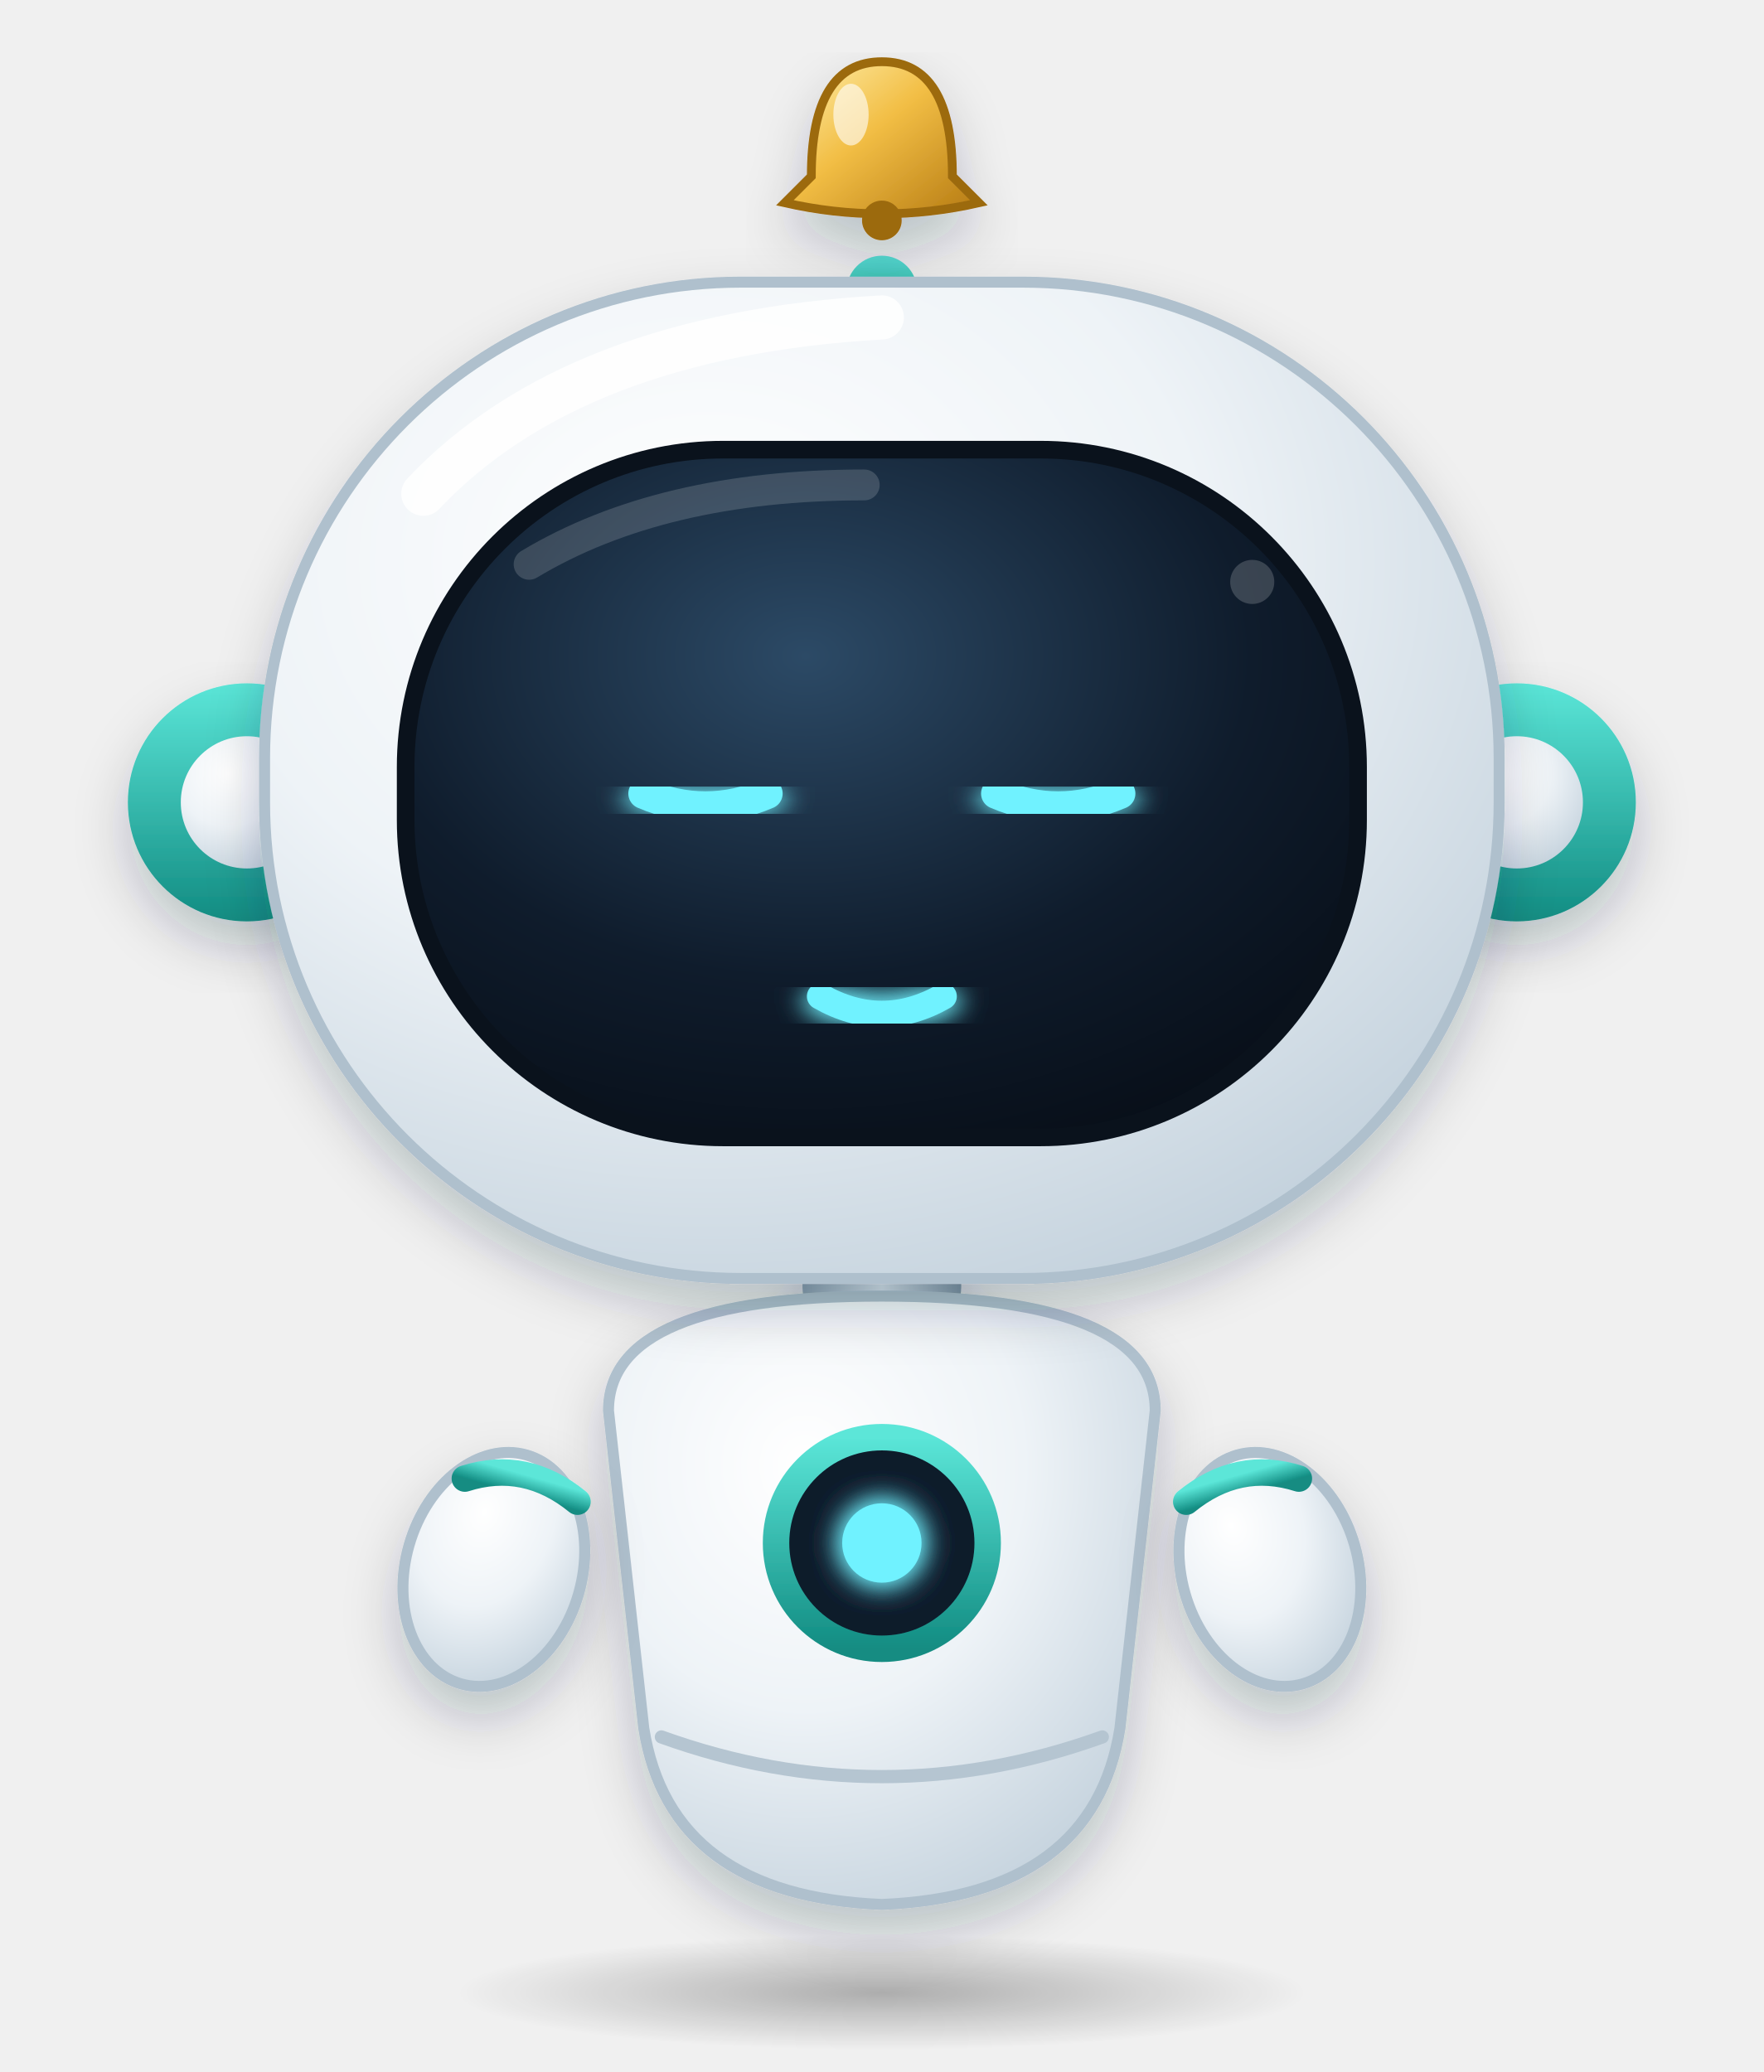
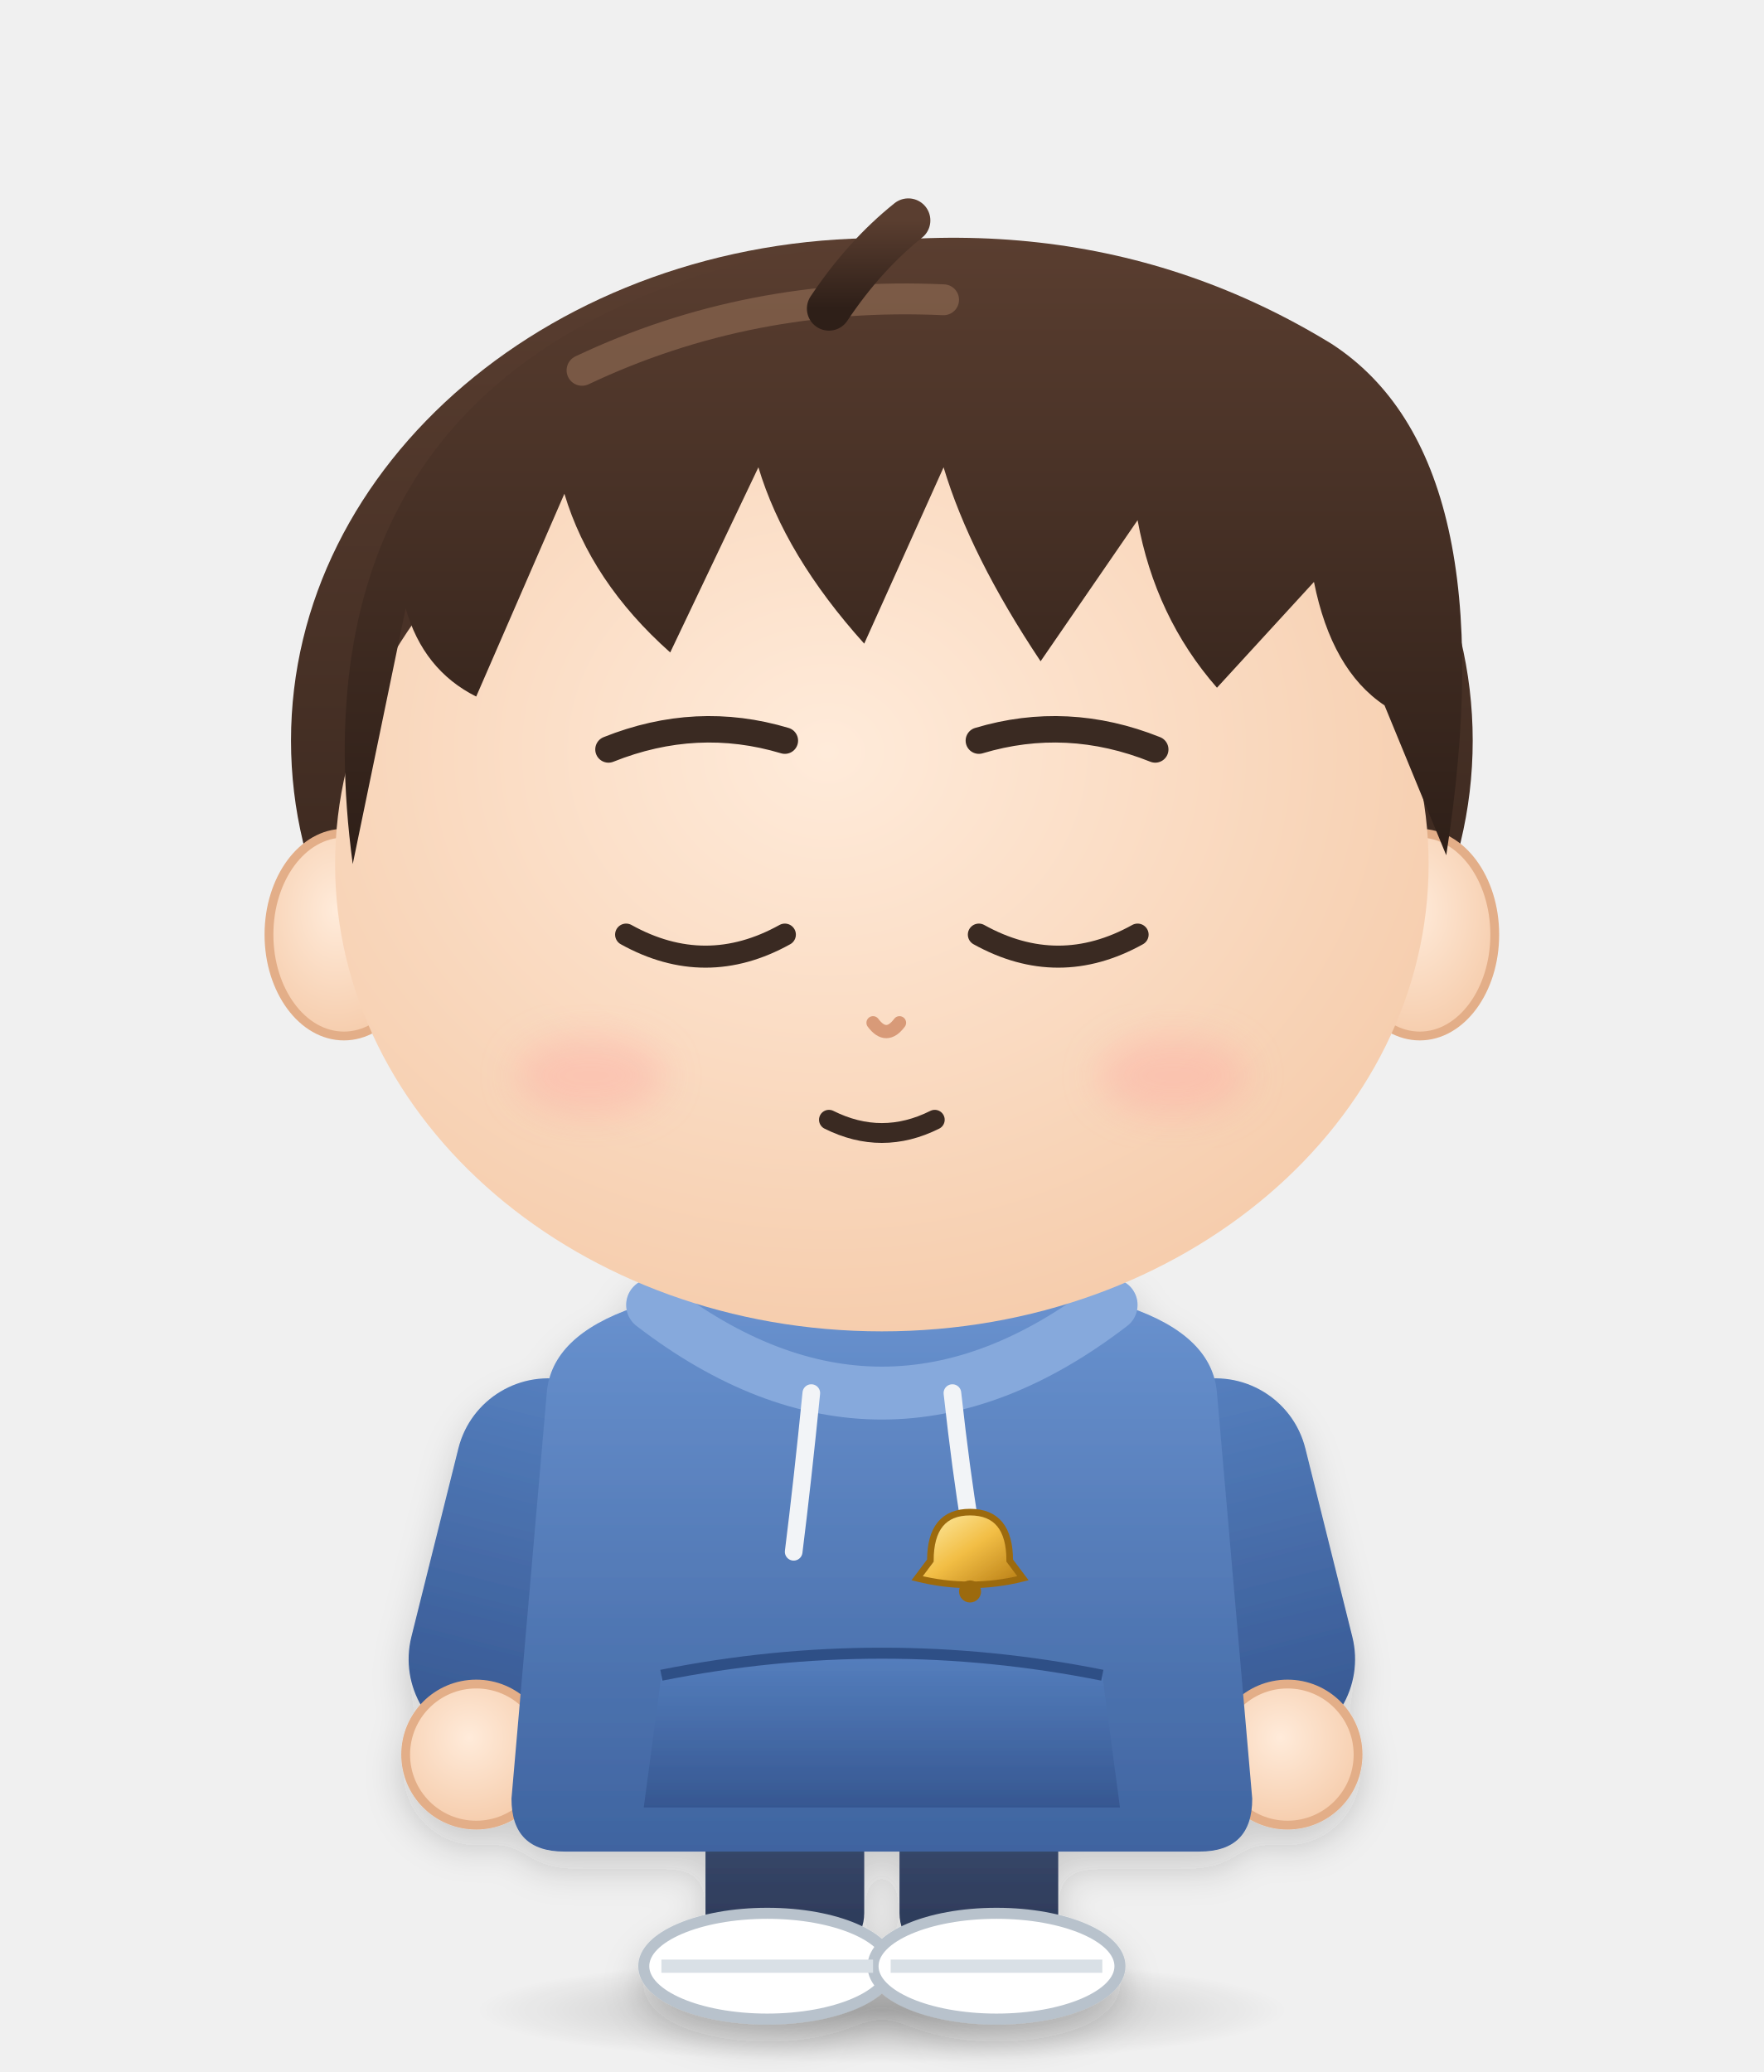
<svg xmlns="http://www.w3.org/2000/svg" viewBox="0 0 400 470" width="400" height="470">
  <defs>
-     <radialGradient id="shell" cx="0.36" cy="0.28" r="0.8">
-       <stop offset="0" stop-color="#FFFFFF" />
-       <stop offset="0.5" stop-color="#EEF3F7" />
-       <stop offset="1" stop-color="#C4D2DD" />
+     <radialGradient id="skin" cx="0.45" cy="0.38" r="0.75">
+       <stop offset="0" stop-color="#FFEBDA" />
+       <stop offset="1" stop-color="#F4C7A4" />
    </radialGradient>
-     <linearGradient id="teal" x1="0" y1="0" x2="0" y2="1">
-       <stop offset="0" stop-color="#5BE6D8" />
-       <stop offset="1" stop-color="#128C82" />
+     <linearGradient id="hair" x1="0" y1="0" x2="0" y2="1">
+       <stop offset="0" stop-color="#5A3E30" />
+       <stop offset="1" stop-color="#2E1F18" />
    </linearGradient>
-     <radialGradient id="visor" cx="0.42" cy="0.3" r="0.85">
-       <stop offset="0" stop-color="#2C4A66" />
-       <stop offset="0.55" stop-color="#0F1C2C" />
-       <stop offset="1" stop-color="#060B13" />
+     <linearGradient id="hoodie" x1="0" y1="0" x2="0" y2="1">
+       <stop offset="0" stop-color="#6A93D0" />
+       <stop offset="1" stop-color="#3F64A0" />
+     </linearGradient>
+     <linearGradient id="hoodieDark" x1="0" y1="0" x2="0" y2="1">
+       <stop offset="0" stop-color="#557FBE" />
+       <stop offset="1" stop-color="#365791" />
+     </linearGradient>
+     <linearGradient id="jeans" x1="0" y1="0" x2="0" y2="1">
+       <stop offset="0" stop-color="#3B4C70" />
+       <stop offset="1" stop-color="#2A3754" />
+     </linearGradient>
+     <radialGradient id="iris" cx="0.5" cy="0.35" r="0.7">
+       <stop offset="0" stop-color="#7A5038" />
+       <stop offset="1" stop-color="#2B1B14" />
    </radialGradient>
    <linearGradient id="gold" x1="0" y1="0" x2="1" y2="1">
      <stop offset="0" stop-color="#FFF1B0" />
-       <stop offset="0.45" stop-color="#F2BE45" />
+       <stop offset="0.5" stop-color="#F2BE45" />
      <stop offset="1" stop-color="#B57A12" />
    </linearGradient>
-     <linearGradient id="metal" x1="0" y1="0" x2="1" y2="0">
-       <stop offset="0" stop-color="#8A9DAD" />
-       <stop offset="0.5" stop-color="#D6E0E8" />
-       <stop offset="1" stop-color="#7E91A1" />
-     </linearGradient>
    <radialGradient id="ground" cx="0.5" cy="0.5" r="0.5">
-       <stop offset="0" stop-color="#000" stop-opacity="0.28" />
+       <stop offset="0" stop-color="#000" stop-opacity="0.25" />
      <stop offset="1" stop-color="#000" stop-opacity="0" />
    </radialGradient>
-     <radialGradient id="drop" cx="0.4" cy="0.35" r="0.7">
-       <stop offset="0" stop-color="#E6F6FF" />
-       <stop offset="1" stop-color="#7CC6F2" />
-     </radialGradient>
-     <filter id="glow" x="-50%" y="-50%" width="200%" height="200%">
-       <feGaussianBlur stdDeviation="3.2" result="b" />
-       <feMerge>
-         <feMergeNode in="b" />
-         <feMergeNode in="b" />
-         <feMergeNode in="SourceGraphic" />
-       </feMerge>
-     </filter>
-     <filter id="soft" x="-30%" y="-30%" width="160%" height="160%">
-       <feGaussianBlur stdDeviation="5" />
+     <filter id="soft" x="-40%" y="-40%" width="180%" height="180%">
+       <feGaussianBlur stdDeviation="4" />
    </filter>
    <filter id="shadow" x="-20%" y="-20%" width="140%" height="150%">
-       <feDropShadow dx="0" dy="6" stdDeviation="6" flood-color="#1B2B38" flood-opacity="0.22" />
+       <feDropShadow dx="0" dy="4" stdDeviation="4" flood-color="#2A2030" flood-opacity="0.18" />
    </filter>
  </defs>
-   <ellipse cx="200" cy="452" rx="96" ry="13" fill="url(#ground)" />
+   <ellipse cx="200" cy="456" rx="92" ry="12" fill="url(#ground)" />
  <g filter="url(#shadow)">
-     <rect x="182" y="276" width="36" height="26" rx="10" fill="url(#metal)" />
-     <path d="M138 320 Q138 294 200 294 Q262 294 262 320 L254 392 Q248 430 200 432 Q152 430 146 392 Z" fill="url(#shell)" stroke="#AFC0CD" stroke-width="2.5" />
-     <path d="M150 394 Q200 412 250 394" fill="none" stroke="#B5C5D1" stroke-width="3" stroke-linecap="round" />
-     <circle cx="200" cy="350" r="24" fill="#0F1C2C" />
-     <circle cx="200" cy="350" r="24" fill="none" stroke="url(#teal)" stroke-width="6" />
-     <circle cx="200" cy="350" r="9" fill="#6FF2FF" filter="url(#glow)" />
+     <rect x="160" y="410" width="36" height="34" rx="10" fill="url(#jeans)" />
+     <rect x="204" y="410" width="36" height="34" rx="10" fill="url(#jeans)" />
+     <ellipse cx="174" cy="446" rx="28" ry="12" fill="#FFFFFF" stroke="#B8C2CC" stroke-width="2.5" />
+     <ellipse cx="226" cy="446" rx="28" ry="12" fill="#FFFFFF" stroke="#B8C2CC" stroke-width="2.5" />
+     <path d="M150 446 L198 446 M202 446 L250 446" stroke="#D9E0E6" stroke-width="3" />
+     <rect x="98" y="312" width="42" height="86" rx="21" fill="url(#hoodieDark)" transform="rotate(14 119 355)" />
+     <rect x="260" y="312" width="42" height="86" rx="21" fill="url(#hoodieDark)" transform="rotate(-14 281 355)" />
+     <circle cx="108" cy="398" r="16" fill="url(#skin)" stroke="#E3AE88" stroke-width="2" />
+     <circle cx="292" cy="398" r="16" fill="url(#skin)" stroke="#E3AE88" stroke-width="2" />
+     <path d="M124 316 Q126 290 200 290 Q274 290 276 316 L284 408 Q284 420 272 420 L128 420 Q116 420 116 408 Z" fill="url(#hoodie)" />
+     <path d="M150 380 Q200 370 250 380 L254 410 L146 410 Z" fill="url(#hoodieDark)" />
+     <path d="M150 380 Q200 370 250 380" fill="none" stroke="#2F4F86" stroke-width="2.5" />
+     <path d="M148 296 Q200 336 252 296" fill="none" stroke="#86A9DC" stroke-width="12" stroke-linecap="round" />
+     <path d="M184 316 Q182 336 180 352" fill="none" stroke="#F2F4F7" stroke-width="4" stroke-linecap="round" />
+     <path d="M216 316 Q218 334 220 346" fill="none" stroke="#F2F4F7" stroke-width="4" stroke-linecap="round" />
+     <path d="M211 354 Q211 343 220 343 Q229 343 229 354 L232 358 Q220 361 208 358 Z" fill="url(#gold)" stroke="#9C6A10" stroke-width="1.5" />
+     <circle cx="220" cy="361" r="2.5" fill="#9C6A10" />
  </g>
-   <g filter="url(#shadow)">
-     <ellipse cx="112" cy="356" rx="20" ry="27" fill="url(#shell)" stroke="#AFC0CD" stroke-width="2.5" transform="rotate(16 112 356)" />
-     <path d="M100 338 Q112 330 126 336" fill="none" stroke="url(#teal)" stroke-width="6" stroke-linecap="round" transform="rotate(16 112 356)" />
-     <ellipse cx="288" cy="356" rx="20" ry="27" fill="url(#shell)" stroke="#AFC0CD" stroke-width="2.5" transform="rotate(-16 288 356)" />
-     <path d="M274 336 Q288 330 300 338" fill="none" stroke="url(#teal)" stroke-width="6" stroke-linecap="round" transform="rotate(-16 288 356)" />
-   </g>
-   <line x1="200" y1="66" x2="200" y2="42" stroke="url(#metal)" stroke-width="6" stroke-linecap="round" />
-   <circle cx="200" cy="66" r="8" fill="url(#teal)" />
-   <g filter="url(#shadow)">
-     <path d="M184 40 Q184 14 200 14 Q216 14 216 40 L222 46 Q200 51 178 46 Z" fill="url(#gold)" stroke="#9C6A10" stroke-width="2" />
-     <ellipse cx="193" cy="26" rx="4" ry="7" fill="#FFFFFF" opacity="0.6" />
-     <circle cx="200" cy="50" r="4.5" fill="#9C6A10" />
-   </g>
-   <g filter="url(#shadow)">
-     <circle cx="56" cy="182" r="27" fill="url(#teal)" />
-     <circle cx="56" cy="182" r="15" fill="url(#shell)" />
-     <circle cx="344" cy="182" r="27" fill="url(#teal)" />
-     <circle cx="344" cy="182" r="15" fill="url(#shell)" />
-   </g>
-   <g filter="url(#shadow)">
-     <rect x="60" y="64" width="280" height="226" rx="108" fill="url(#shell)" stroke="#AFC0CD" stroke-width="2.5" />
-   </g>
-   <path d="M96 112 Q130 76 200 72" fill="none" stroke="#FFFFFF" stroke-width="10" stroke-linecap="round" opacity="0.85" />
-   <rect x="92" y="102" width="216" height="156" rx="72" fill="url(#visor)" stroke="#0A121C" stroke-width="4" />
-   <path d="M120 128 Q150 110 196 110" fill="none" stroke="#FFFFFF" stroke-width="7" stroke-linecap="round" opacity="0.16" />
-   <circle cx="284" cy="132" r="5" fill="#FFFFFF" opacity="0.18" />
-   <path d="M146 180 Q160 186 174 180" fill="none" stroke="#6FF2FF" stroke-width="7" stroke-linecap="round" stroke-linejoin="round" filter="url(#glow)" />
-   <path d="M226 180 Q240 186 254 180" fill="none" stroke="#6FF2FF" stroke-width="7" stroke-linecap="round" stroke-linejoin="round" filter="url(#glow)" />
-   <path d="M186 226 Q200 234 214 226" fill="none" stroke="#6FF2FF" stroke-width="6" stroke-linecap="round" stroke-linejoin="round" filter="url(#glow)" />
+   <rect x="186" y="282" width="28" height="18" rx="6" fill="#EDB993" />
+   <ellipse cx="200" cy="168" rx="134" ry="114" fill="url(#hair)" />
+   <ellipse cx="78" cy="212" rx="17" ry="23" fill="url(#skin)" stroke="#E3AE88" stroke-width="2" />
+   <ellipse cx="322" cy="212" rx="17" ry="23" fill="url(#skin)" stroke="#E3AE88" stroke-width="2" />
+   <ellipse cx="200" cy="196" rx="124" ry="106" fill="url(#skin)" />
+   <path d="M80 196 Q66 92 160 62 Q240 40 302 78 Q342 104 328 194 L314 160 Q302 152 298 132            L276 156 Q262 140 258 118 L236 150 Q220 126 214 106 L196 146 Q178 126 172 106            L152 148 Q134 132 128 112 L108 158 Q96 152 92 138 Z" fill="url(#hair)" />
+   <path d="M132 84 Q170 66 214 68" fill="none" stroke="#8A6650" stroke-width="7" stroke-linecap="round" opacity="0.7" />
+   <path d="M188 70 Q196 58 206 50" fill="none" stroke="url(#hair)" stroke-width="10" stroke-linecap="round" />
+   <path d="M198 232 Q201 236 204 232" fill="none" stroke="#D89A78" stroke-width="3" stroke-linecap="round" />
+   <ellipse cx="134" cy="244" rx="17" ry="9" fill="#FF9A9A" opacity="0.3" filter="url(#soft)" />
+   <ellipse cx="266" cy="244" rx="17" ry="9" fill="#FF9A9A" opacity="0.3" filter="url(#soft)" />
+   <path d="M138 170 Q158 162 178 168" fill="none" stroke="#3A2A22" stroke-width="6" stroke-linecap="round" stroke-linejoin="round" />
+   <path d="M222 168 Q242 162 262 170" fill="none" stroke="#3A2A22" stroke-width="6" stroke-linecap="round" stroke-linejoin="round" />
+   <path d="M142 212 Q160 222 178 212" fill="none" stroke="#3A2A22" stroke-width="5" stroke-linecap="round" stroke-linejoin="round" />
+   <path d="M222 212 Q240 222 258 212" fill="none" stroke="#3A2A22" stroke-width="5" stroke-linecap="round" stroke-linejoin="round" />
+   <path d="M188 254 Q200 260 212 254" fill="none" stroke="#3A2A22" stroke-width="4.5" stroke-linecap="round" stroke-linejoin="round" />
</svg>
